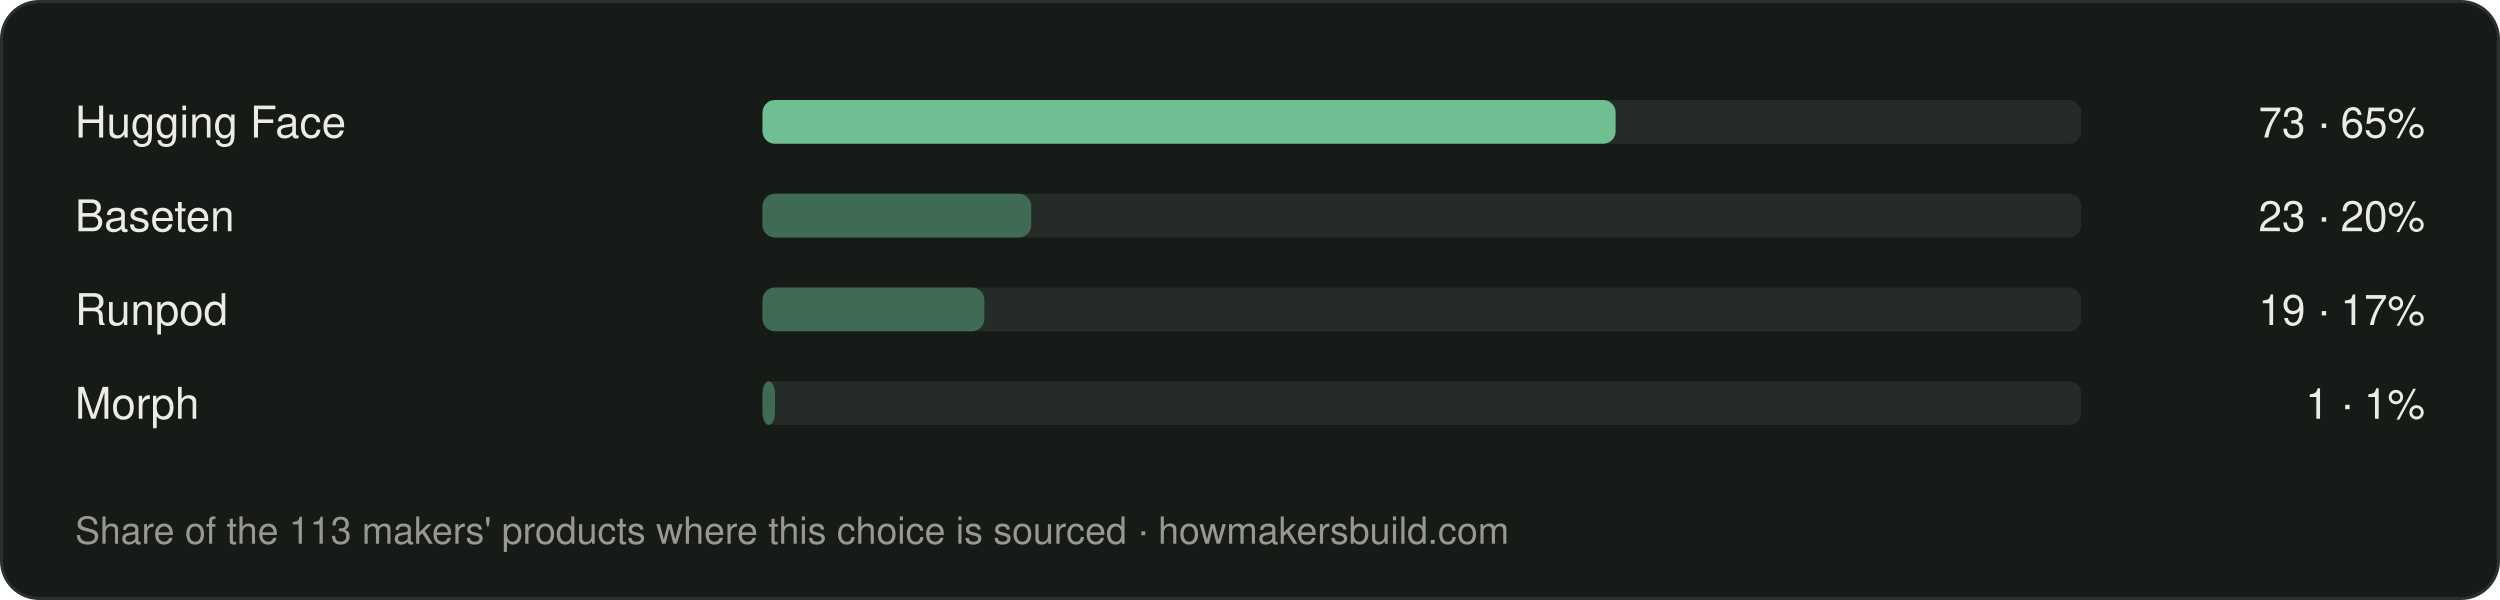
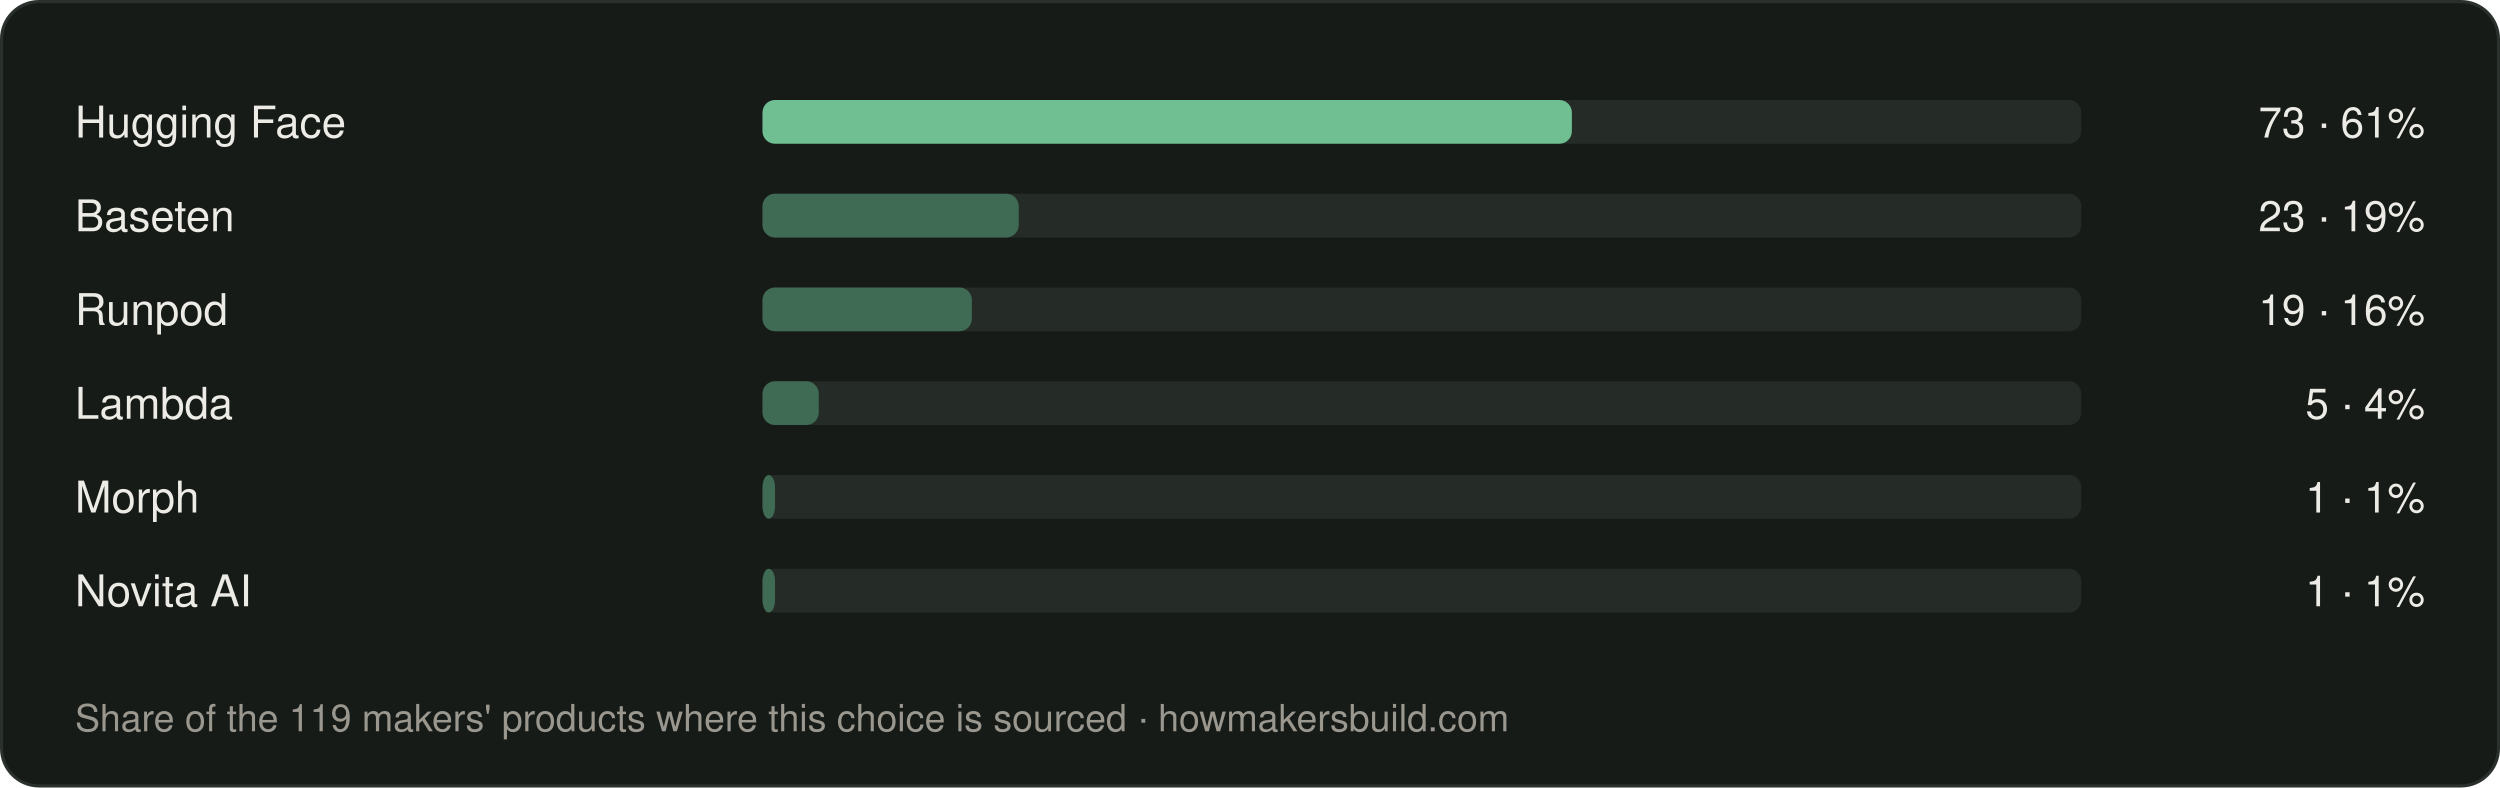
- <svg xmlns="http://www.w3.org/2000/svg" width="800" height="192" viewBox="0 0 800 192" font-family="-apple-system, BlinkMacSystemFont, 'Segoe UI', Helvetica, Arial, sans-serif">
-   <rect x="0.5" y="0.5" width="799" height="191" rx="12" fill="#161b18" stroke="#2a312c" />
+ <svg xmlns="http://www.w3.org/2000/svg" width="800" height="252" viewBox="0 0 800 252" font-family="-apple-system, BlinkMacSystemFont, 'Segoe UI', Helvetica, Arial, sans-serif">
+   <rect x="0.5" y="0.5" width="799" height="251" rx="12" fill="#161b18" stroke="#2a312c" />
  <text x="24" y="44" font-size="14" fill="#ecebe6">Hugging Face</text>
  <rect x="244" y="32" width="422" height="14" rx="4" fill="#252b27" />
-   <rect x="244" y="32" width="273" height="14" rx="4" fill="#6fbf93" />
-   <text x="776" y="44" font-size="13.5" text-anchor="end" fill="#ecebe6">73 · 65%</text>
+   <rect x="244" y="32" width="259" height="14" rx="4" fill="#6fbf93" />
+   <text x="776" y="44" font-size="13.5" text-anchor="end" fill="#ecebe6">73 · 61%</text>
  <text x="24" y="74" font-size="14" fill="#ecebe6">Baseten</text>
  <rect x="244" y="62" width="422" height="14" rx="4" fill="#252b27" />
-   <rect x="244" y="62" width="86" height="14" rx="4" fill="#3f6b54" />
-   <text x="776" y="74" font-size="13.5" text-anchor="end" fill="#ecebe6">23 · 20%</text>
+   <rect x="244" y="62" width="82" height="14" rx="4" fill="#3f6b54" />
+   <text x="776" y="74" font-size="13.5" text-anchor="end" fill="#ecebe6">23 · 19%</text>
  <text x="24" y="104" font-size="14" fill="#ecebe6">Runpod</text>
  <rect x="244" y="92" width="422" height="14" rx="4" fill="#252b27" />
-   <rect x="244" y="92" width="71" height="14" rx="4" fill="#3f6b54" />
-   <text x="776" y="104" font-size="13.5" text-anchor="end" fill="#ecebe6">19 · 17%</text>
-   <text x="24" y="134" font-size="14" fill="#ecebe6">Morph</text>
+   <rect x="244" y="92" width="67" height="14" rx="4" fill="#3f6b54" />
+   <text x="776" y="104" font-size="13.5" text-anchor="end" fill="#ecebe6">19 · 16%</text>
+   <text x="24" y="134" font-size="14" fill="#ecebe6">Lambda</text>
  <rect x="244" y="122" width="422" height="14" rx="4" fill="#252b27" />
-   <rect x="244" y="122" width="4" height="14" rx="4" fill="#3f6b54" />
-   <text x="776" y="134" font-size="13.5" text-anchor="end" fill="#ecebe6">1 · 1%</text>
-   <text x="24" y="174" font-size="12" fill="#9a978f">Share of the 113 makers' products where this choice is sourced · howmakersbuild.com</text>
+   <rect x="244" y="122" width="18" height="14" rx="4" fill="#3f6b54" />
+   <text x="776" y="134" font-size="13.5" text-anchor="end" fill="#ecebe6">5 · 4%</text>
+   <text x="24" y="164" font-size="14" fill="#ecebe6">Morph</text>
+   <rect x="244" y="152" width="422" height="14" rx="4" fill="#252b27" />
+   <rect x="244" y="152" width="4" height="14" rx="4" fill="#3f6b54" />
+   <text x="776" y="164" font-size="13.5" text-anchor="end" fill="#ecebe6">1 · 1%</text>
+   <text x="24" y="194" font-size="14" fill="#ecebe6">Novita AI</text>
+   <rect x="244" y="182" width="422" height="14" rx="4" fill="#252b27" />
+   <rect x="244" y="182" width="4" height="14" rx="4" fill="#3f6b54" />
+   <text x="776" y="194" font-size="13.5" text-anchor="end" fill="#ecebe6">1 · 1%</text>
+   <text x="24" y="234" font-size="12" fill="#9a978f">Share of the 119 makers' products where this choice is sourced · howmakersbuild.com</text>
</svg>
